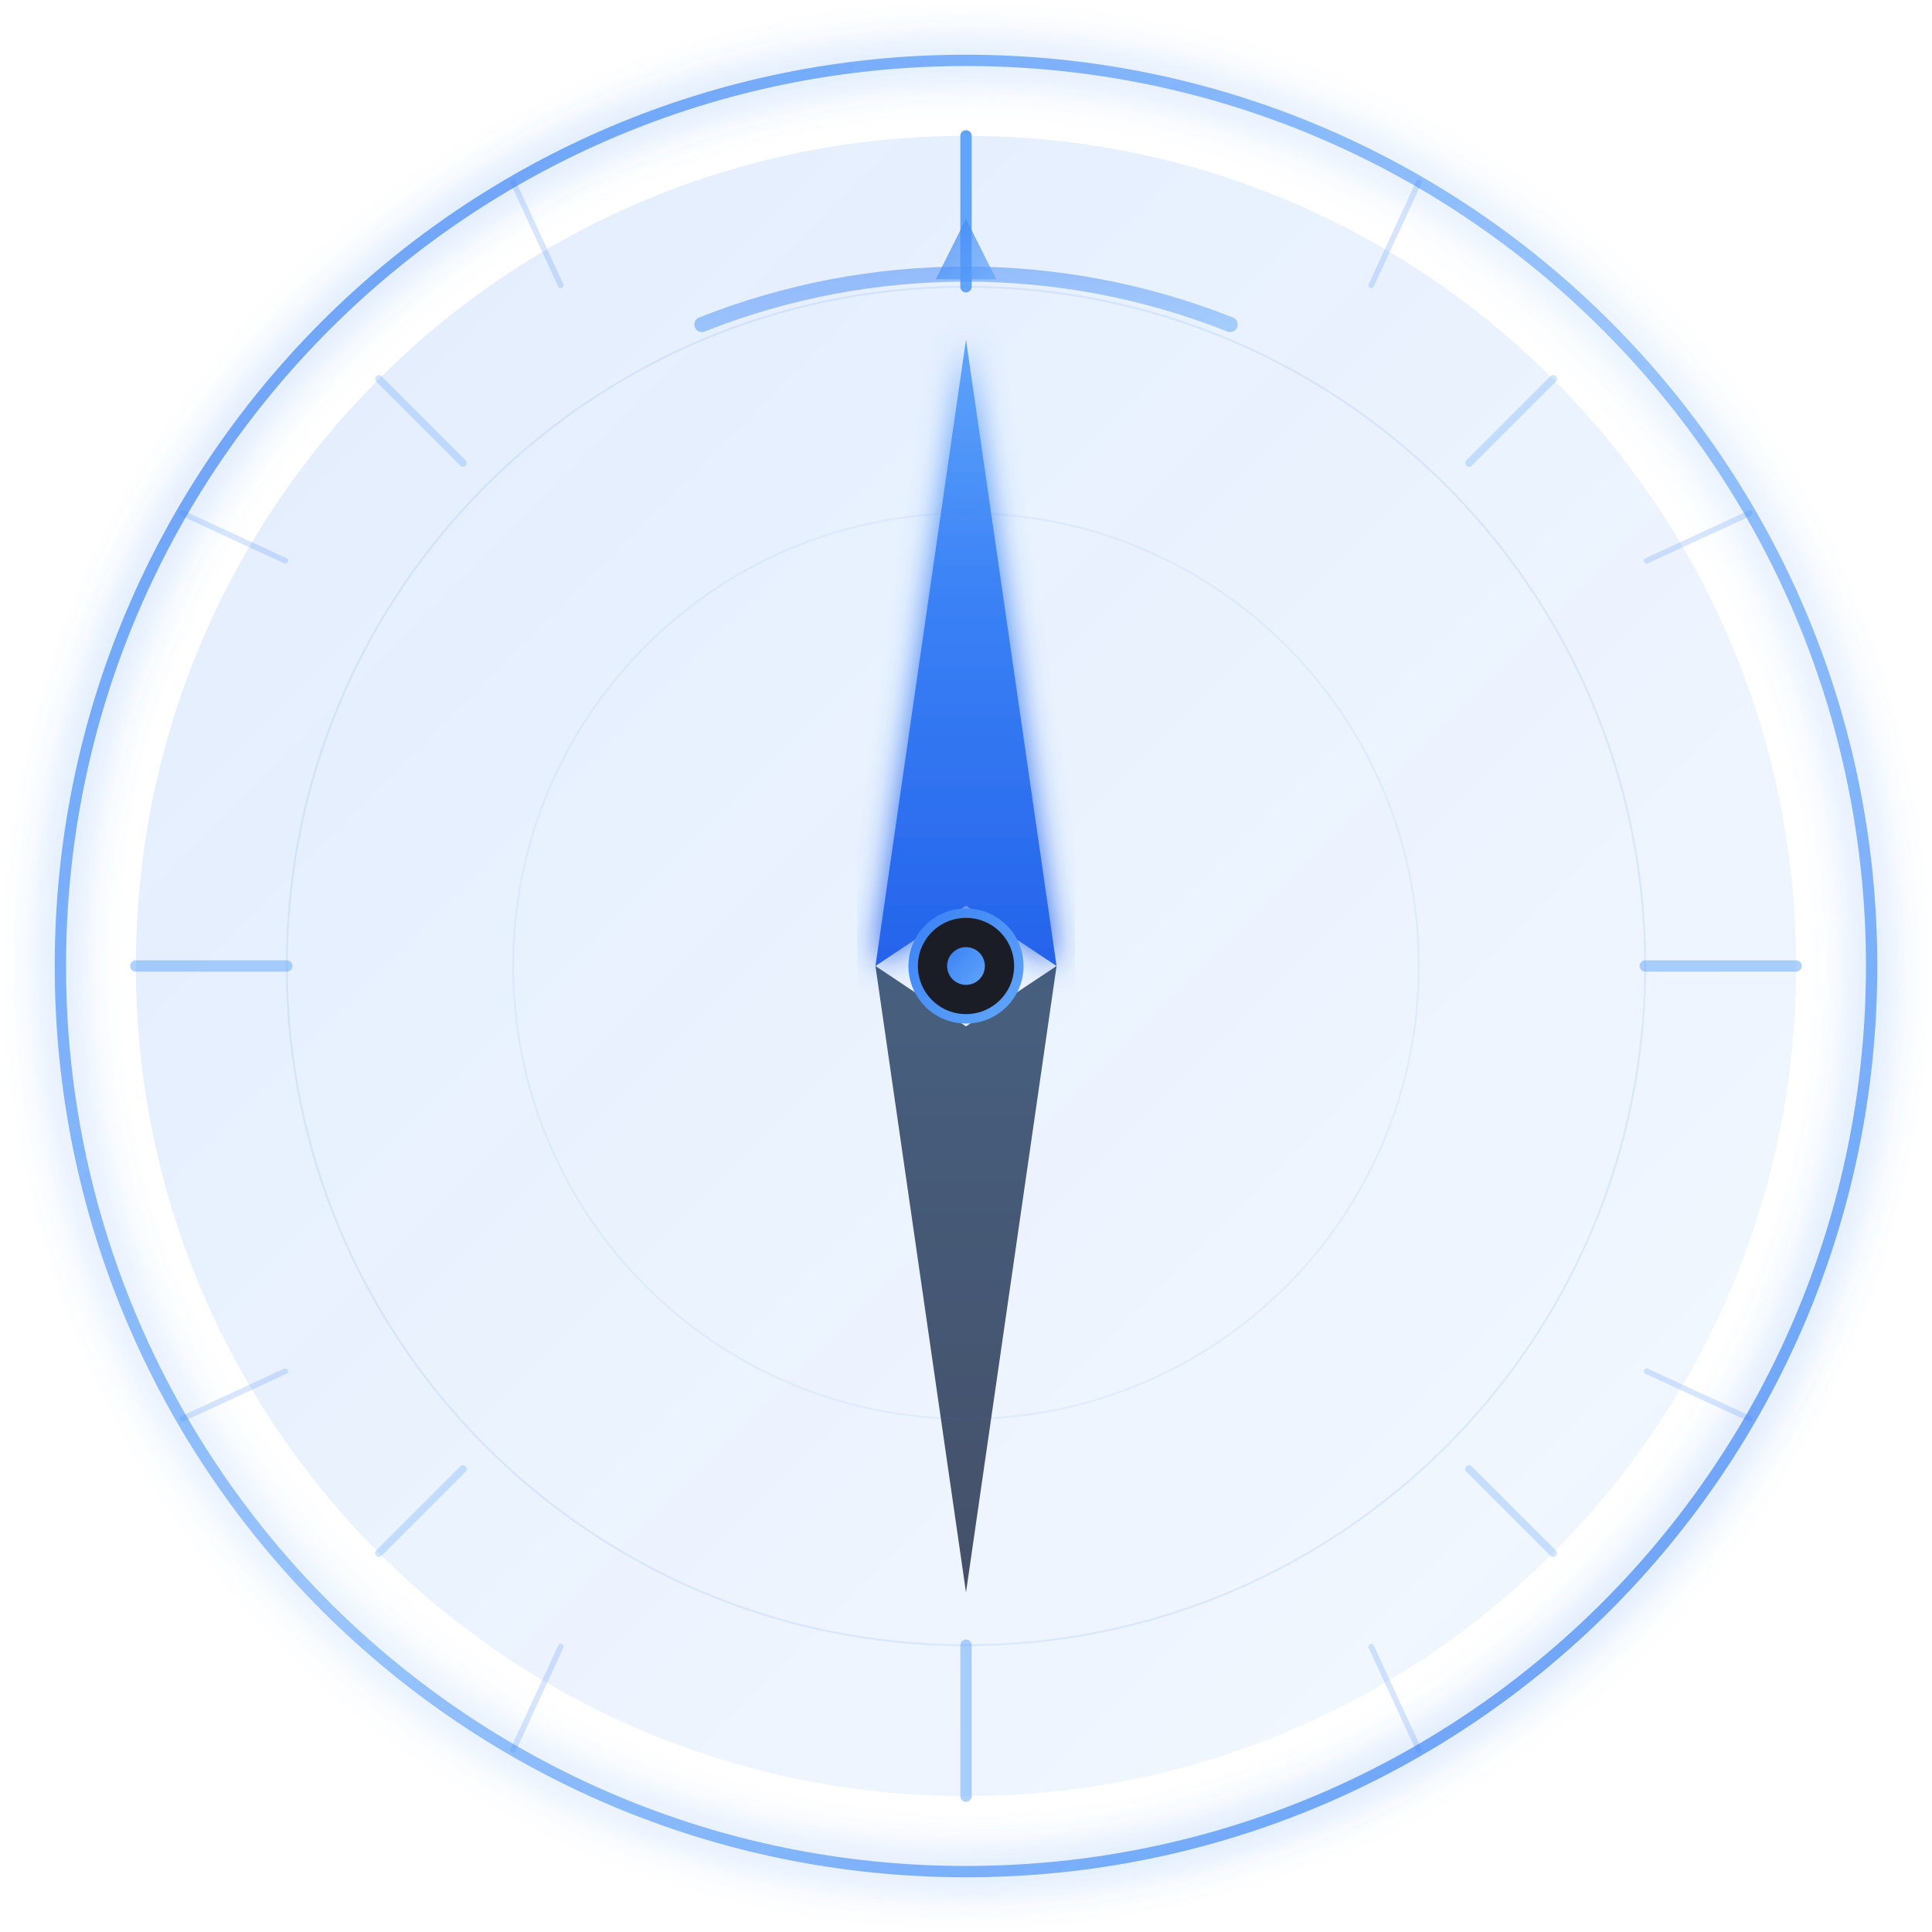
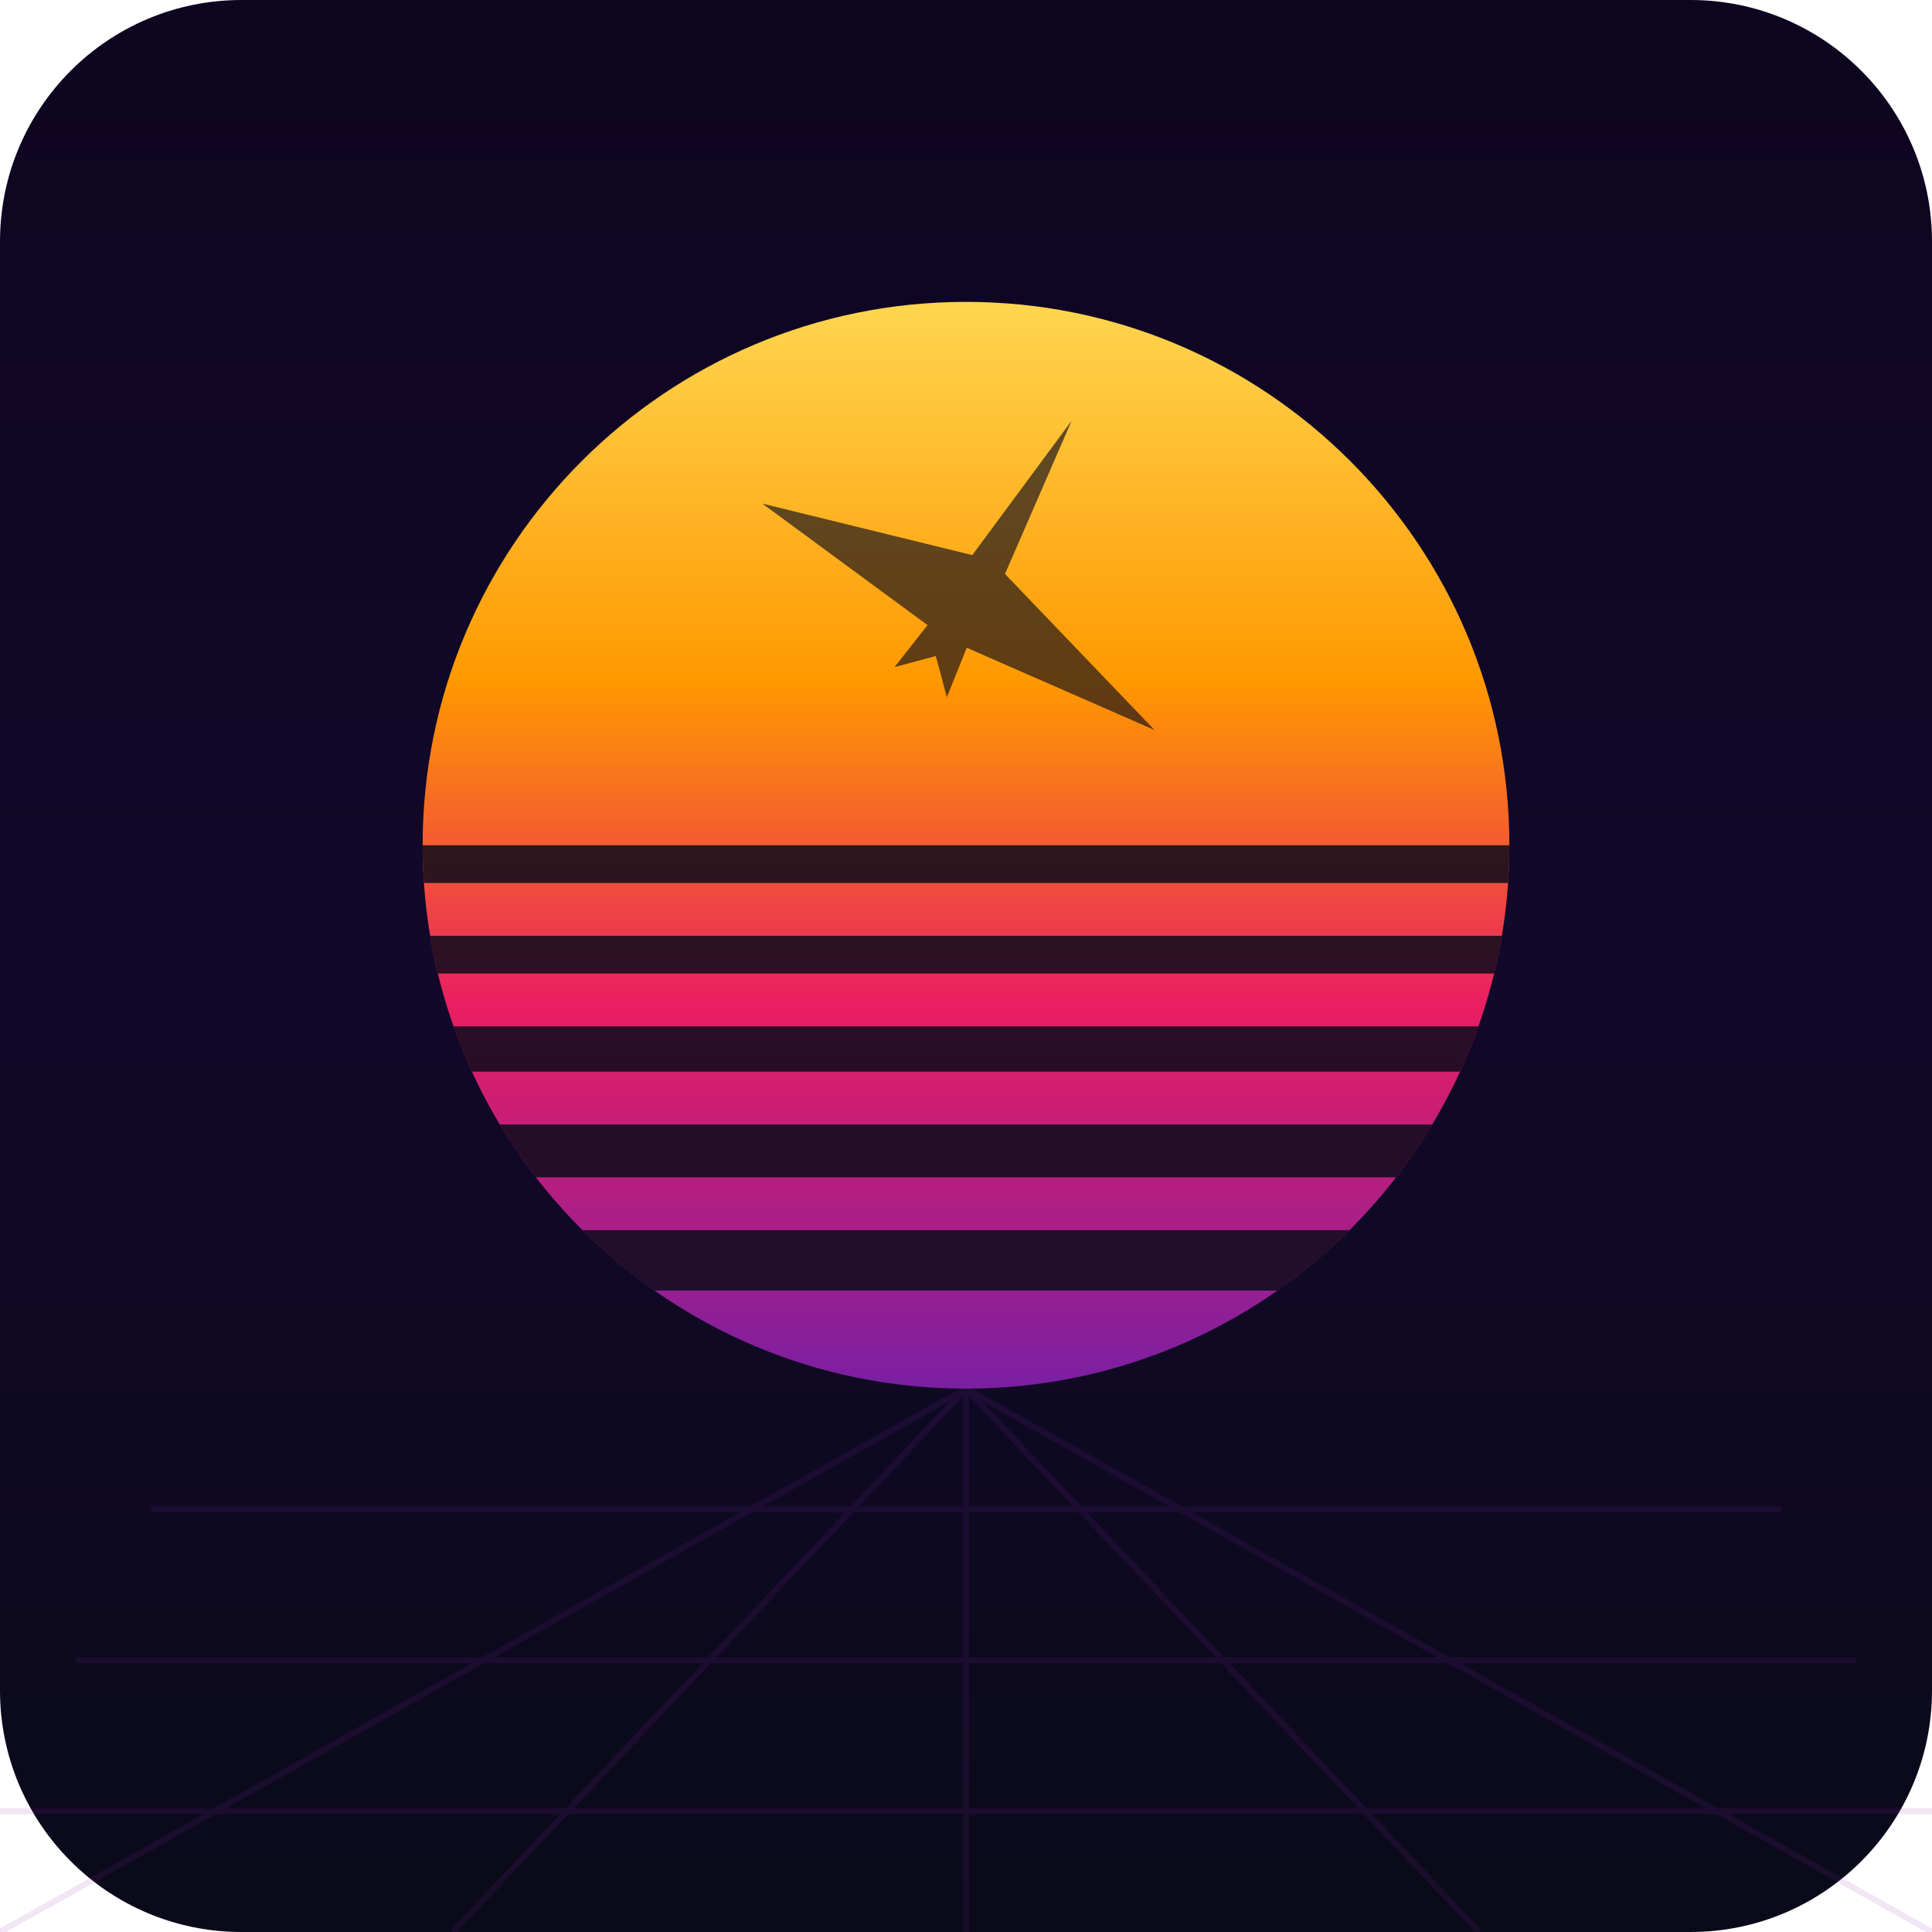
- <svg xmlns="http://www.w3.org/2000/svg" viewBox="0 0 512 512" width="512" height="512">
+ <svg xmlns="http://www.w3.org/2000/svg" viewBox="0 0 256 256" width="256" height="256">
  <defs>
-     <linearGradient id="blueAccent" x1="0%" y1="0%" x2="100%" y2="100%">
-       <stop offset="0%" stop-color="#3b82f6" />
-       <stop offset="100%" stop-color="#60a5fa" />
+     <linearGradient id="bg" x1="0%" y1="100%" x2="0%" y2="0%">
+       <stop offset="0%" style="stop-color:#0A0A1A" />
+       <stop offset="50%" style="stop-color:#12082A" />
+       <stop offset="100%" style="stop-color:#0E0520" />
    </linearGradient>
-     <linearGradient id="needleGrad" x1="0%" y1="0%" x2="0%" y2="100%">
-       <stop offset="0%" stop-color="#60a5fa" />
-       <stop offset="40%" stop-color="#3b82f6" />
-       <stop offset="100%" stop-color="#2563eb" />
+     <linearGradient id="sun" x1="0%" y1="0%" x2="0%" y2="100%">
+       <stop offset="0%" style="stop-color:#FFD54F" />
+       <stop offset="35%" style="stop-color:#FF9800" />
+       <stop offset="65%" style="stop-color:#E91E63" />
+       <stop offset="100%" style="stop-color:#7B1FA2" />
    </linearGradient>
-     <linearGradient id="needleSouth" x1="0%" y1="0%" x2="0%" y2="100%">
-       <stop offset="0%" stop-color="#1e3a5f" />
-       <stop offset="100%" stop-color="#1a2744" />
-     </linearGradient>
-     <linearGradient id="ringGrad" x1="0%" y1="0%" x2="100%" y2="100%">
-       <stop offset="0%" stop-color="#3b82f6" stop-opacity="0.8" />
-       <stop offset="50%" stop-color="#60a5fa" stop-opacity="0.6" />
-       <stop offset="100%" stop-color="#3b82f6" stop-opacity="0.8" />
-     </linearGradient>
-     <linearGradient id="innerRing" x1="0%" y1="0%" x2="100%" y2="100%">
-       <stop offset="0%" stop-color="#3b82f6" stop-opacity="0.15" />
-       <stop offset="100%" stop-color="#60a5fa" stop-opacity="0.08" />
-     </linearGradient>
-     <filter id="needleGlow">
-       <feGaussianBlur stdDeviation="4" result="blur" />
-       <feMerge>
-         <feMergeNode in="blur" />
-         <feMergeNode in="SourceGraphic" />
-       </feMerge>
-     </filter>
-     <filter id="outerGlow">
-       <feGaussianBlur stdDeviation="6" result="blur" />
-       <feMerge>
-         <feMergeNode in="blur" />
-         <feMergeNode in="SourceGraphic" />
-       </feMerge>
-     </filter>
+     <clipPath id="sunClip">
+       <circle cx="128" cy="112" r="72" />
+     </clipPath>
  </defs>
-   <circle cx="256" cy="256" r="240" fill="none" stroke="url(#ringGrad)" stroke-width="3" filter="url(#outerGlow)" />
-   <circle cx="256" cy="256" r="220" fill="url(#innerRing)" />
-   <line x1="256" y1="36" x2="256" y2="76" stroke="#60a5fa" stroke-width="3" stroke-linecap="round" />
-   <line x1="476" y1="256" x2="436" y2="256" stroke="#60a5fa" stroke-width="3" stroke-linecap="round" opacity="0.5" />
-   <line x1="256" y1="476" x2="256" y2="436" stroke="#60a5fa" stroke-width="3" stroke-linecap="round" opacity="0.5" />
-   <line x1="36" y1="256" x2="76" y2="256" stroke="#60a5fa" stroke-width="3" stroke-linecap="round" opacity="0.5" />
-   <line x1="411.6" y1="100.4" x2="389.3" y2="122.7" stroke="#60a5fa" stroke-width="2" stroke-linecap="round" opacity="0.3" />
-   <line x1="411.6" y1="411.6" x2="389.3" y2="389.3" stroke="#60a5fa" stroke-width="2" stroke-linecap="round" opacity="0.3" />
-   <line x1="100.4" y1="411.6" x2="122.7" y2="389.3" stroke="#60a5fa" stroke-width="2" stroke-linecap="round" opacity="0.3" />
-   <line x1="100.4" y1="100.4" x2="122.7" y2="122.7" stroke="#60a5fa" stroke-width="2" stroke-linecap="round" opacity="0.3" />
-   <g stroke="#3b82f6" stroke-width="1.5" stroke-linecap="round" opacity="0.2">
-     <line x1="376" y1="48.3" x2="363.4" y2="75.6" />
-     <line x1="463.7" y1="136" x2="436.4" y2="148.6" />
-     <line x1="463.7" y1="376" x2="436.4" y2="363.4" />
-     <line x1="376" y1="463.7" x2="363.4" y2="436.4" />
-     <line x1="136" y1="463.7" x2="148.6" y2="436.4" />
-     <line x1="48.3" y1="376" x2="75.6" y2="363.4" />
-     <line x1="48.3" y1="136" x2="75.6" y2="148.6" />
-     <line x1="136" y1="48.3" x2="148.6" y2="75.6" />
+   <rect width="256" height="256" rx="32" fill="url(#bg)" />
+   <circle cx="128" cy="112" r="72" fill="url(#sun)" />
+   <g clip-path="url(#sunClip)">
+     <rect x="40" y="112" width="176" height="5" fill="#0A0A1A" opacity="0.85" />
+     <rect x="40" y="124" width="176" height="5" fill="#0A0A1A" opacity="0.85" />
+     <rect x="40" y="136" width="176" height="6" fill="#0A0A1A" opacity="0.85" />
+     <rect x="40" y="149" width="176" height="7" fill="#0A0A1A" opacity="0.85" />
+     <rect x="40" y="163" width="176" height="8" fill="#0A0A1A" opacity="0.85" />
+     <g transform="translate(128,80) rotate(30)">
+       <path d="M0,-28 L2.5,-6 L30,2 L3,5 L4,12 L0,8 L-4,12 L-3,5 L-30,2 L-2.5,-6 Z" fill="#0A0A1A" opacity="0.65" />
+     </g>
  </g>
-   <path d="M 186 86 A 190 190 0 0 1 326 86" fill="none" stroke="url(#blueAccent)" stroke-width="4" stroke-linecap="round" opacity="0.5" />
-   <polygon points="256,58 248,74 264,74" fill="url(#blueAccent)" opacity="0.7" />
-   <polygon points="256,90 232,256 256,240 280,256" fill="url(#needleGrad)" filter="url(#needleGlow)" />
-   <polygon points="256,422 232,256 256,272 280,256" fill="url(#needleSouth)" opacity="0.8" />
-   <circle cx="256" cy="256" r="14" fill="#1a1d26" stroke="url(#blueAccent)" stroke-width="2.5" />
-   <circle cx="256" cy="256" r="5" fill="url(#blueAccent)" />
-   <circle cx="256" cy="256" r="180" fill="none" stroke="#3b82f6" stroke-width="0.5" opacity="0.12" />
-   <circle cx="256" cy="256" r="120" fill="none" stroke="#3b82f6" stroke-width="0.5" opacity="0.08" />
+   <g opacity="0.12" stroke="#8E24AA" stroke-width="0.8" fill="none">
+     <line x1="128" y1="184" x2="0" y2="256" />
+     <line x1="128" y1="184" x2="256" y2="256" />
+     <line x1="128" y1="184" x2="60" y2="256" />
+     <line x1="128" y1="184" x2="196" y2="256" />
+     <line x1="128" y1="184" x2="128" y2="256" />
+     <line x1="20" y1="200" x2="236" y2="200" />
+     <line x1="10" y1="220" x2="246" y2="220" />
+     <line x1="0" y1="240" x2="256" y2="240" />
+   </g>
</svg>
